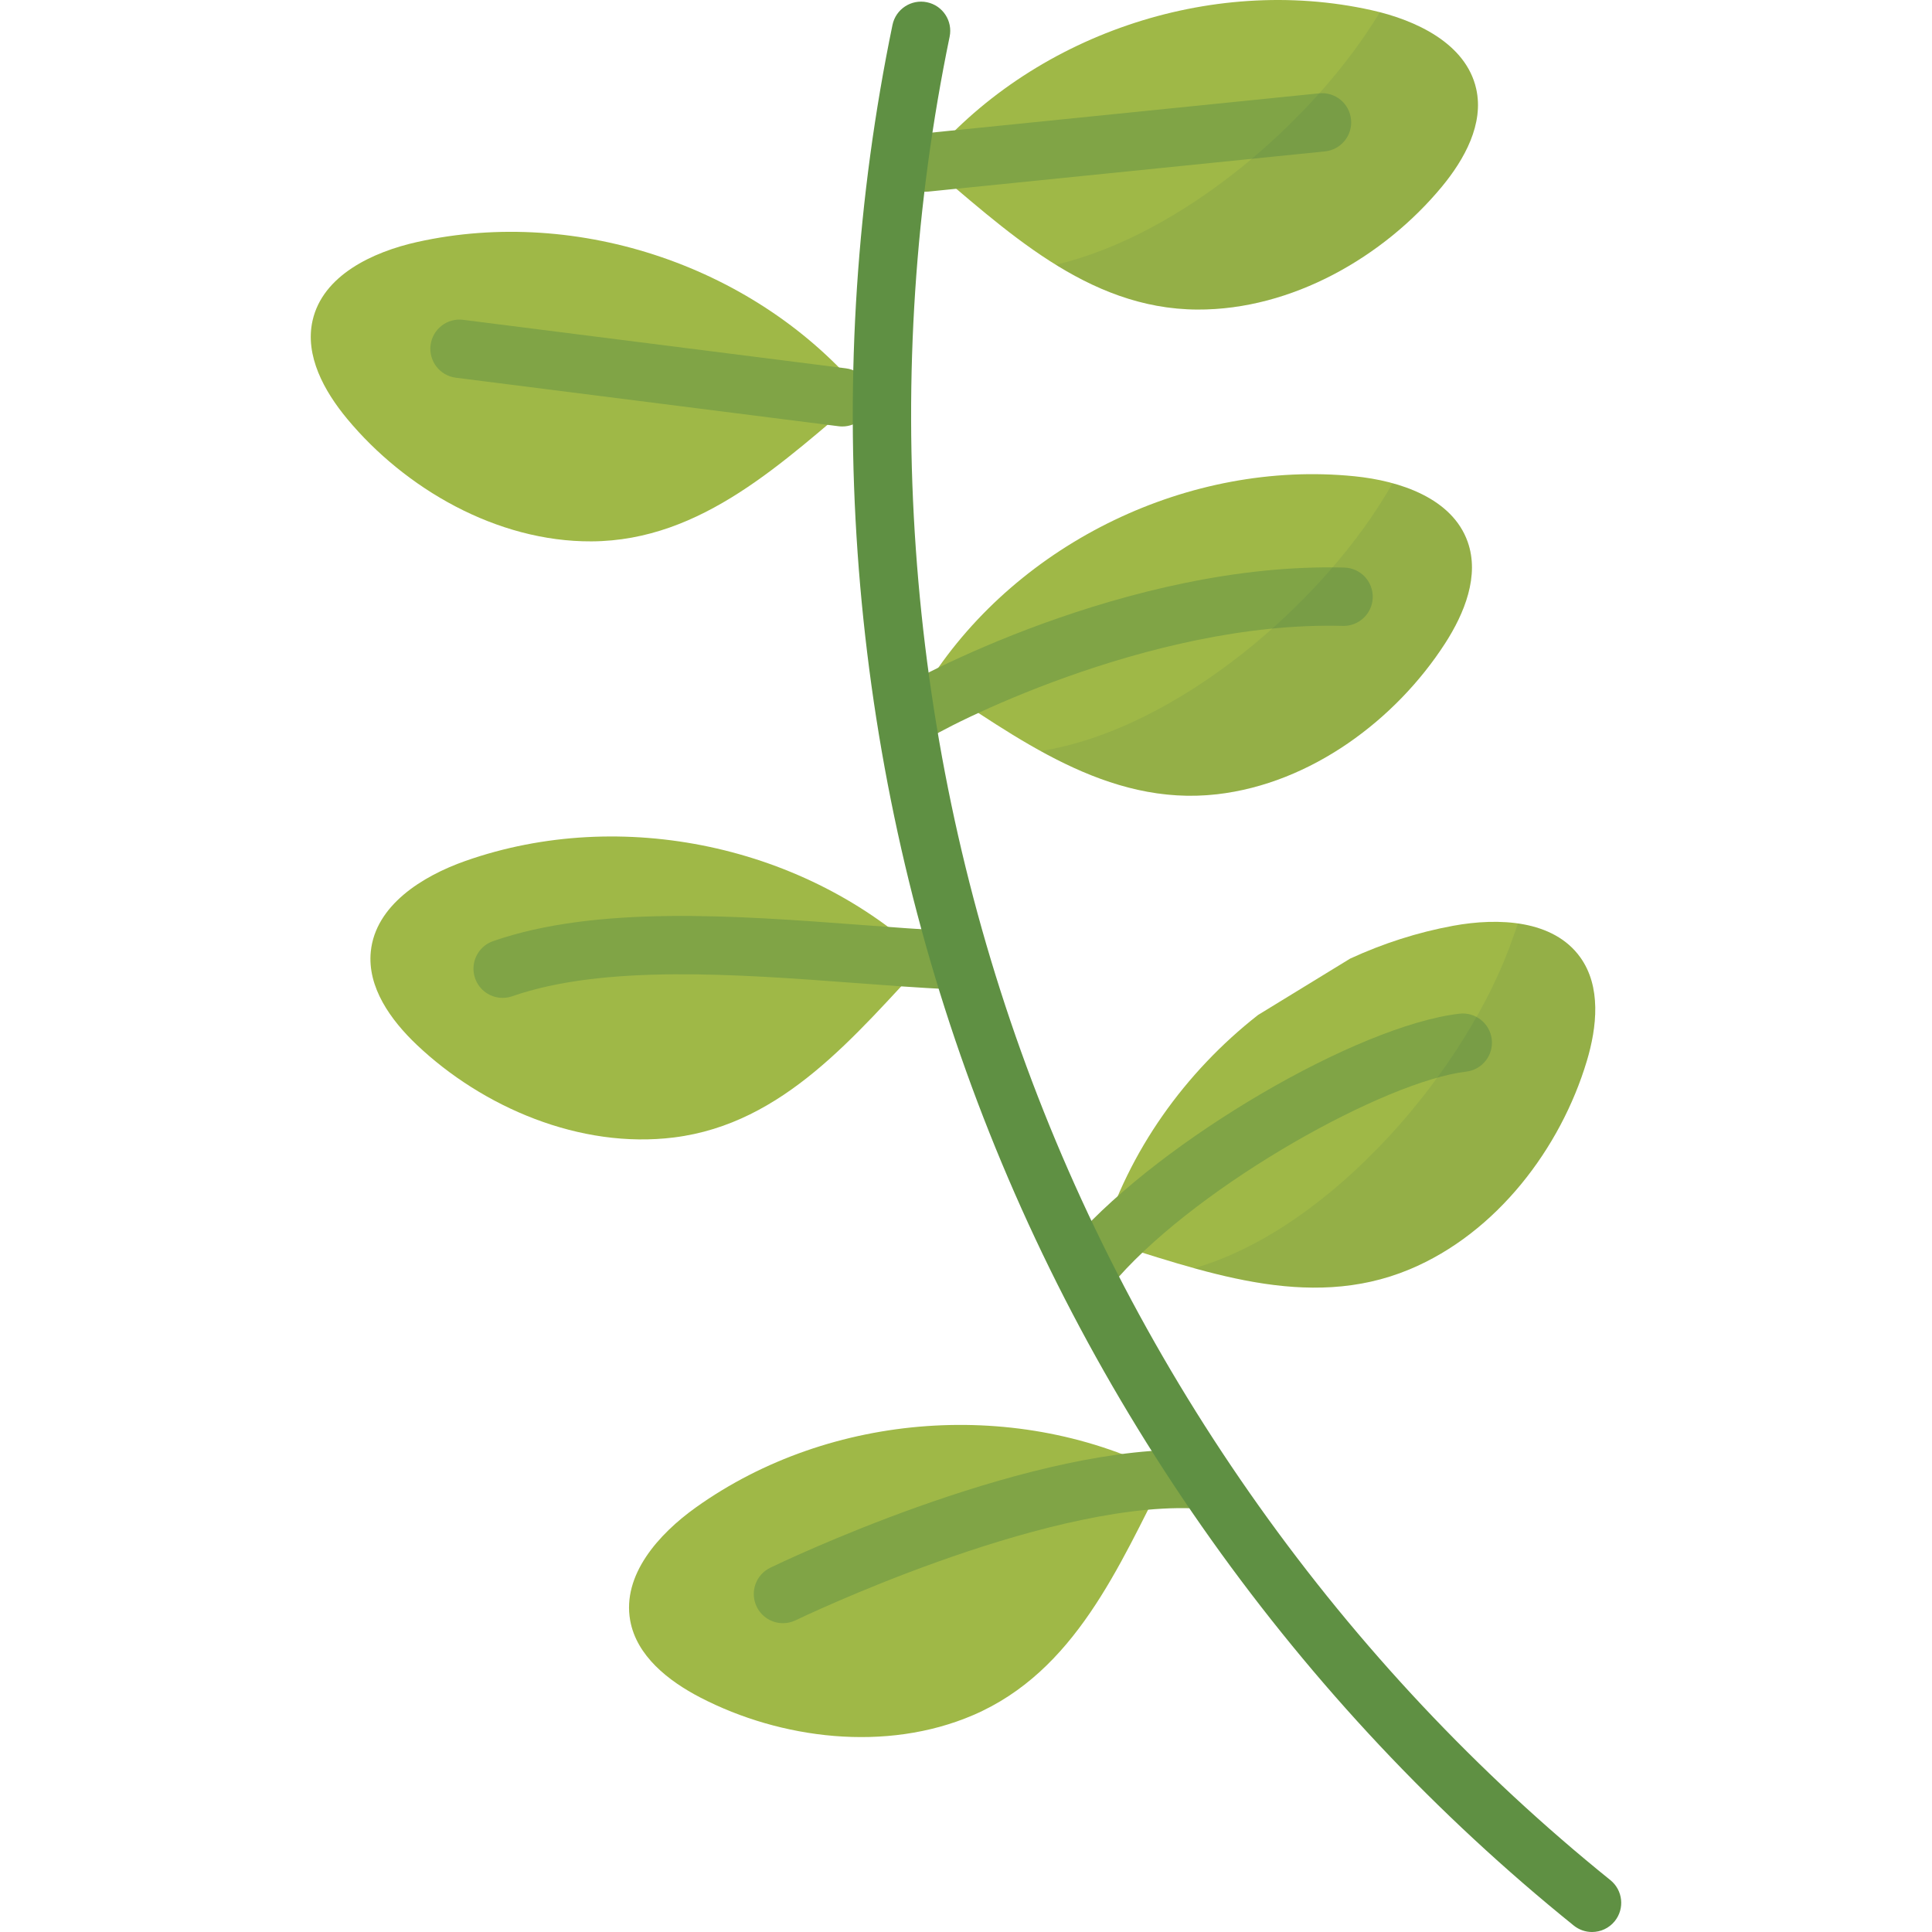
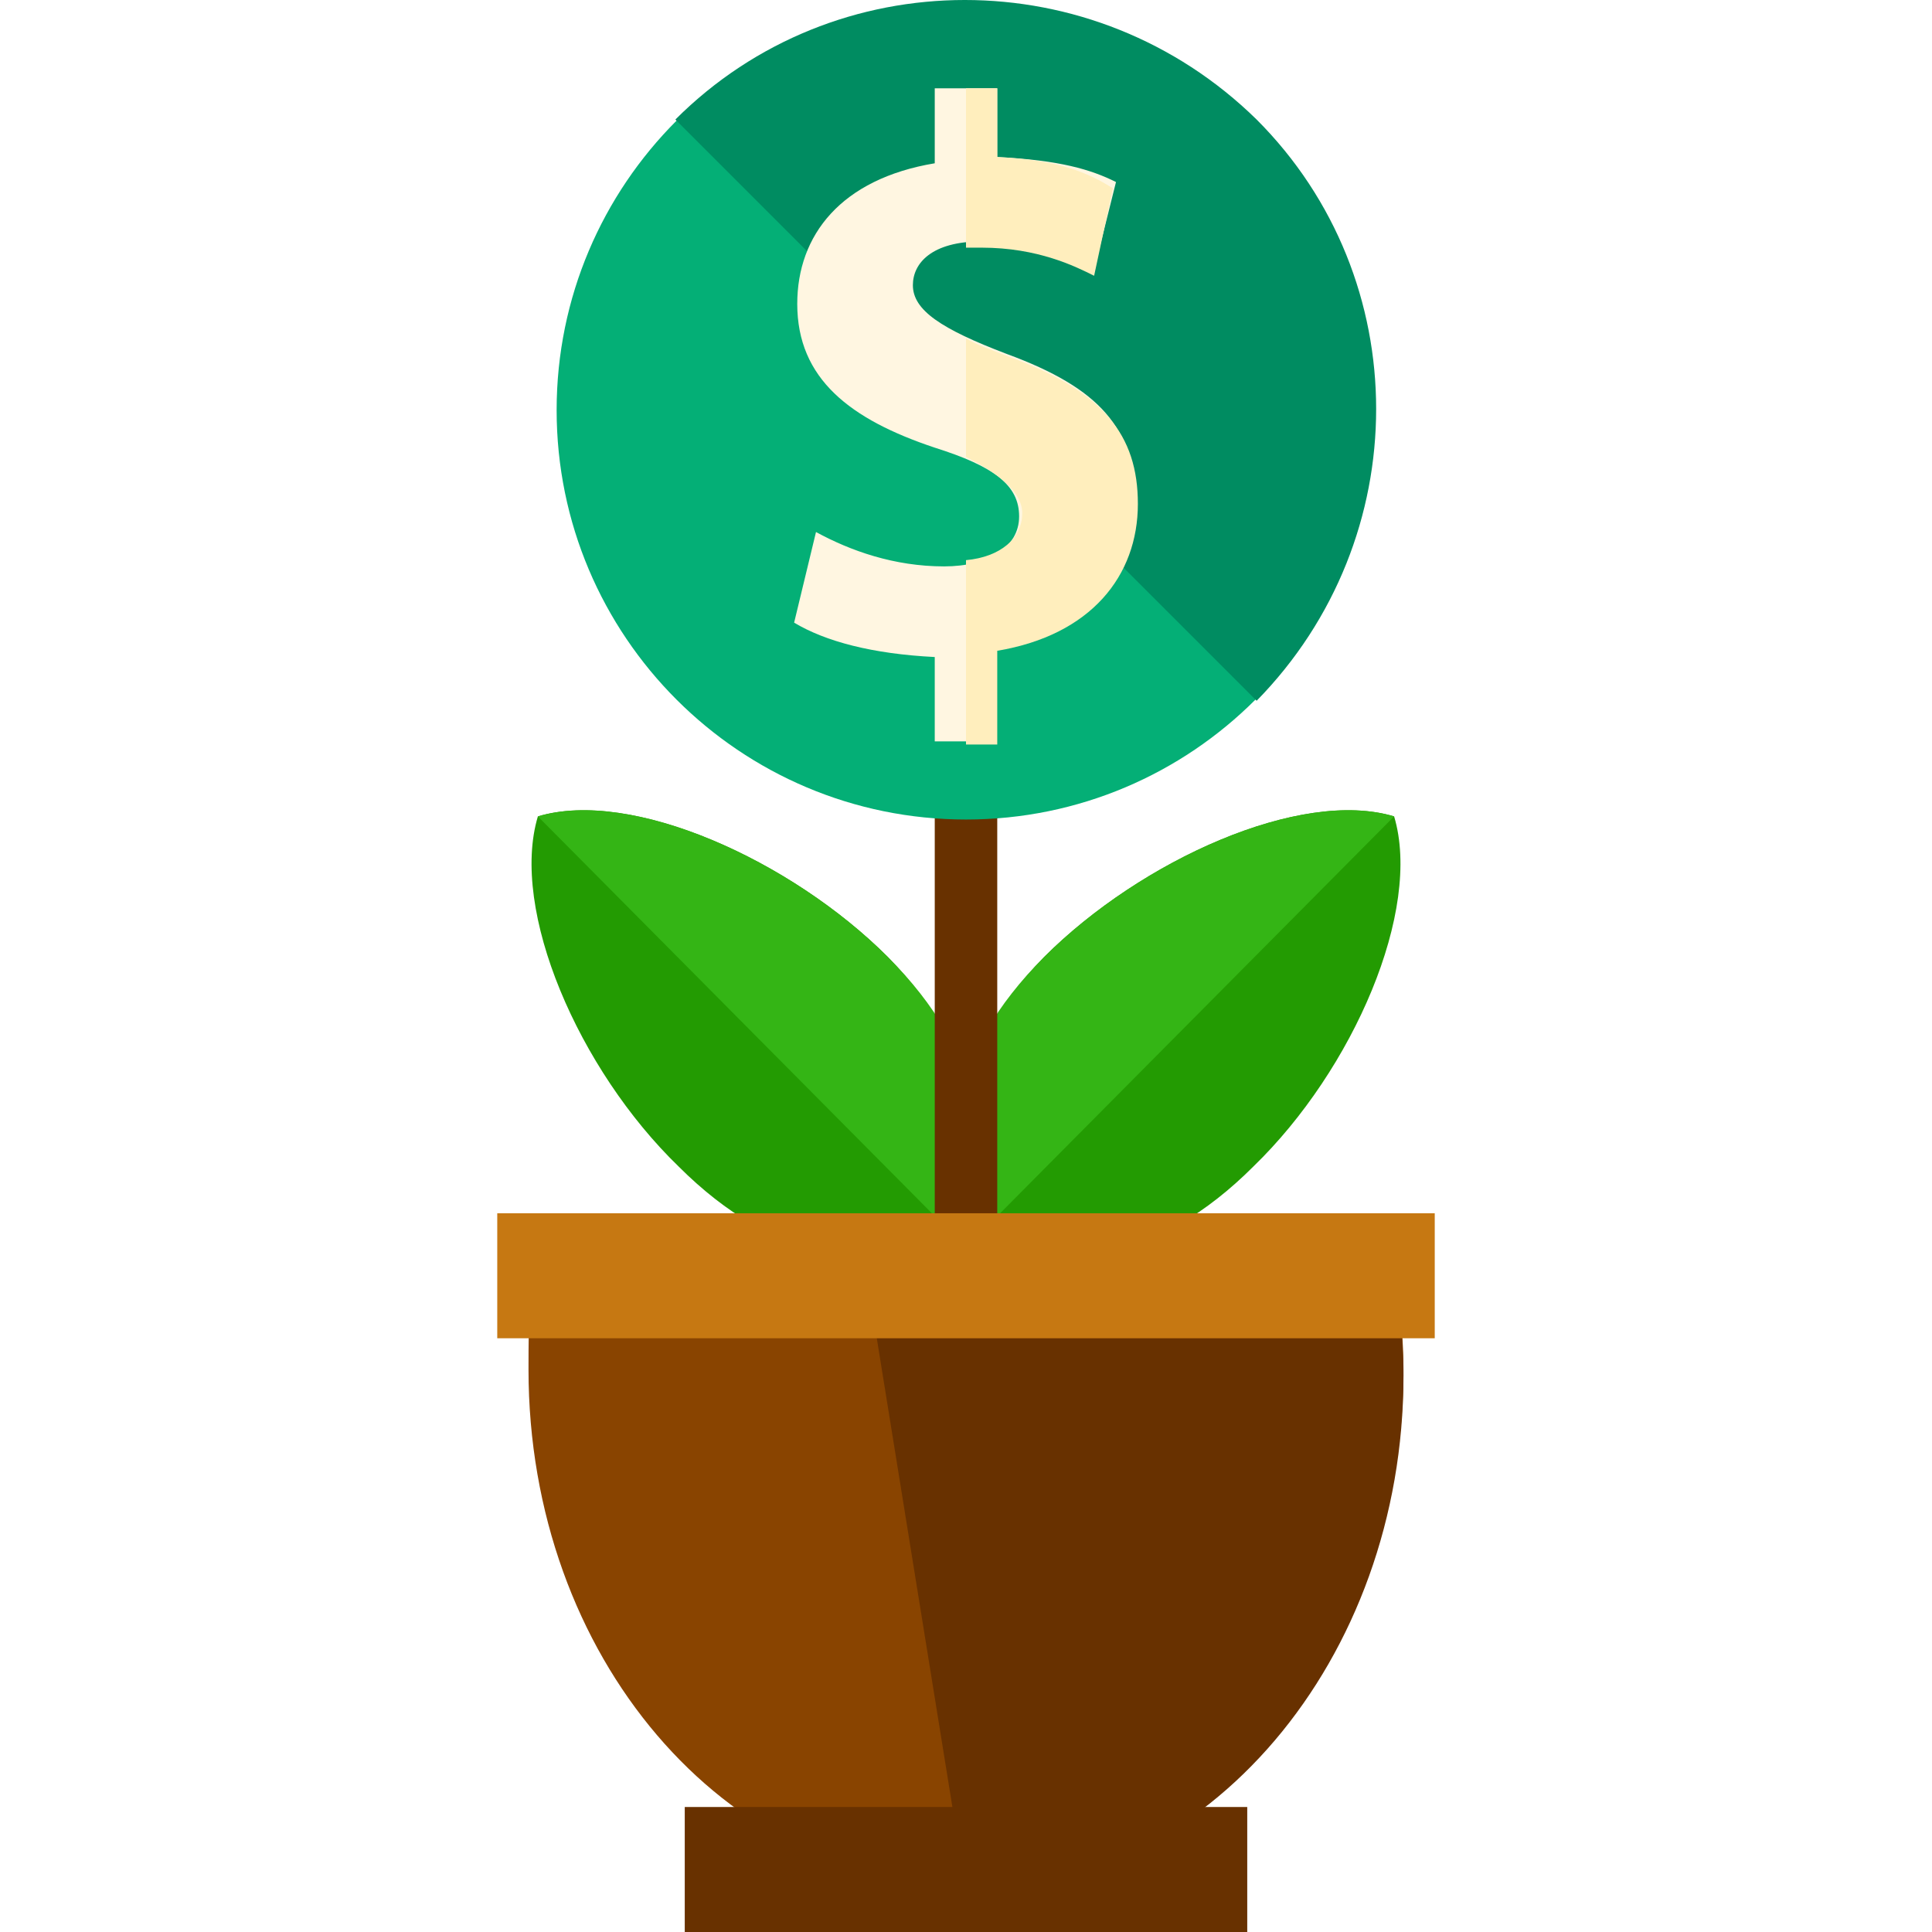
- <svg xmlns="http://www.w3.org/2000/svg" version="1.1" id="Layer_1" x="0px" y="0px" viewBox="0 0 512 512" style="enable-background:new 0 0 512 512;" xml:space="preserve">
+ <svg xmlns="http://www.w3.org/2000/svg" version="1.1" id="Layer_1" x="0px" y="0px" viewBox="0 0 494.6 494.6" style="enable-background:new 0 0 494.6 494.6;" xml:space="preserve">
+   <path style="fill:#239B02;" d="M267.3,245c24.8-24.8,65.6-43.2,89.6-36l0,0l0,0l0,0l0,0c7.2,24-10.4,64.8-36,89.6  c-24.8,24.8-49.6,27.2-74.4,20l0,0l0,0l0,0l0,0C240.1,295.4,242.5,270.6,267.3,245z" />
+   <path style="fill:#34B515;" d="M247.3,319.4L247.3,319.4L247.3,319.4L247.3,319.4L247.3,319.4c-7.2-24.8-4.8-49.6,20-74.4  s65.6-43.2,89.6-36l0,0l0,0l0,0l0,0" />
+   <path style="fill:#239B02;" d="M227.3,245c-24.8-24.8-65.6-43.2-89.6-36l0,0l0,0l0,0l0,0c-7.2,24,10.4,64.8,36,89.6  c24.8,24.8,49.6,27.2,74.4,20l0,0l0,0l0,0l0,0C254.5,295.4,252.1,270.6,227.3,245z" />
+   <path style="fill:#34B515;" d="M247.3,319.4L247.3,319.4L247.3,319.4L247.3,319.4L247.3,319.4c7.2-24.8,4.8-49.6-20-74.4  s-65.6-43.2-89.6-36l0,0l0,0l0,0l0,0" />
+   <rect x="239.3" y="198.6" style="fill:#683100;" width="16" height="144" />
+   <path style="fill:#894400;" d="M136.1,334.6c-0.8,0-0.8,10.4-0.8,16c0,73.6,50.4,132,112,132s112-58.4,112-132  c0-6.4-0.8-16.8-0.8-16.8H136.1V334.6z" />
+   <path style="fill:#683100;" d="M247.3,484.2c61.6,0,112-59.2,112-132c0-6.4-0.8-16.8-1.6-16.8H223.3" />
+   <rect x="127.3" y="310.6" style="fill:#C67812;" width="240" height="32" />
+   <rect x="175.3" y="462.6" style="fill:#683100;" width="144" height="32" />
+   <circle style="fill:#04AF76;" cx="247.3" cy="105" r="104.8" />
+   <path style="fill:#008C61;" d="M172.9,30.6c40.8-40.8,107.2-40.8,148.8,0c40.8,40.8,40.8,107.2,0,148.8" />
+   <path style="fill:#FFF6E1;" d="M239.3,190.6v-22.4c-16-0.8-28-4-36-8.8l5.6-23.2c8.8,4.8,20,8.8,32.8,8.8c11.2,0,19.2-4.8,19.2-12.8  s-6.4-12.8-21.6-17.6c-21.6-7.2-35.2-17.6-35.2-36.8c0-17.6,11.2-32,35.2-36V22.6h16v17.6c16,0.8,24,3.2,30.4,6.4L280.1,69  c-5.6-2.4-14.4-7.2-28.8-7.2c-12.8,0-17.6,5.6-17.6,11.2c0,6.4,7.2,11.2,24,17.6c24,8.8,32.8,19.2,32.8,37.6c0,17.6-12,33.6-36,37.6  v24h-15.2V190.6z" />
  <g>
-     <path style="fill:#9FB847;" d="M228.805,104.516c-27.994-33.677-75.438-49.893-118.188-40.396   c-11.947,2.654-25.091,8.895-27.783,20.833c-2.099,9.303,3.069,18.693,9.158,26.034c15.322,18.469,39.645,32.614,64.762,32.482   C186.138,143.315,207.657,122.22,228.805,104.516z" />
-     <path style="fill:#9FB847;" d="M245.23,43.081C273.224,9.404,320.668-6.812,363.418,2.685c11.946,2.654,25.091,8.895,27.783,20.833   c2.099,9.303-3.069,18.693-9.158,26.034c-15.322,18.469-39.646,32.614-64.762,32.482C287.897,81.88,266.378,60.786,245.23,43.081z" />
-     <path style="fill:#9FB847;" d="M245.531,254.174c-31.806-30.103-80.844-40.551-122.159-26.028   c-11.546,4.058-23.853,11.821-25.104,23.995c-0.975,9.488,5.274,18.196,12.195,24.758c17.412,16.512,43.249,27.659,68.171,24.535   C207.791,297.781,226.643,274.273,245.531,254.174z" />
-     <path style="fill:#9FB847;" d="M246.341,180.394c23.782-36.772,68.957-58.525,112.534-54.188   c12.177,1.212,25.972,5.843,30.068,17.375c3.193,8.988-0.82,18.926-5.991,26.94c-13.011,20.162-35.478,37.104-60.431,39.966   C293.326,213.834,269.447,195.453,246.341,180.394z" />
-     <path style="fill:#9FB847;" d="M309.059,390.565c-38.907-20.101-88.92-16.538-124.585,8.874   c-9.967,7.102-19.639,17.973-17.465,30.016c1.695,9.386,10.114,16.018,18.583,20.405c21.309,11.035,49.223,14.578,72.301,4.666   C284.893,442.928,296.486,415.112,309.059,390.565z" />
-     <path style="fill:#9FB847;" d="M357.812,254.035c8.683-4,17.839-6.956,27.267-8.69c12.036-2.213,26.573-1.59,33.707,8.354   c5.559,7.75,4.462,18.411,1.715,27.545c-6.91,22.981-23.795,45.489-46.976,55.159c-27.12,11.313-55.16,0.275-81.536-7.785   c7.112-23.569,22.035-44.453,41.393-59.629" />
-   </g>
-   <g>
-     <path style="fill:#80A446;" d="M245.221,50.814c0.26,0,0.524-0.013,0.789-0.04l105.118-10.652c4.248-0.431,7.343-4.223,6.913-8.472   c-0.43-4.247-4.202-7.349-8.471-6.913L244.451,35.389c-4.248,0.431-7.343,4.223-6.913,8.472   C237.941,47.844,241.301,50.814,245.221,50.814z" />
-     <path style="fill:#80A446;" d="M223.216,113.019c3.837,0,7.164-2.854,7.66-6.76c0.537-4.236-2.462-8.106-6.697-8.643   L122.751,84.758c-4.243-0.547-8.106,2.462-8.643,6.697c-0.537,4.236,2.462,8.106,6.697,8.643l101.427,12.858   C222.563,113,222.892,113.019,223.216,113.019z" />
-     <path style="fill:#80A446;" d="M240.484,197.838c1.606,0,3.227-0.495,4.613-1.523c4.244-3.141,59.085-31.828,110.757-30.444   c0.07,0.002,0.141,0.003,0.212,0.003c4.173,0,7.612-3.326,7.724-7.523c0.115-4.269-3.251-7.822-7.52-7.937   c-57.15-1.549-115.624,29.912-120.45,33.529c-3.409,2.555-4.087,7.374-1.542,10.79   C235.794,196.767,238.124,197.838,240.484,197.838z" />
-     <path style="fill:#80A446;" d="M251.487,262.153c4.283,0.21,7.887-3.089,8.091-7.354c0.203-4.266-3.088-7.887-7.354-8.091   c-7.624-0.365-15.767-0.973-24.387-1.618c-32.684-2.448-69.733-5.22-97.17,4.321c-4.033,1.403-6.164,5.81-4.763,9.843   c1.11,3.193,4.102,5.193,7.303,5.193c0.842,0,1.699-0.139,2.54-0.431c24.405-8.49,59.751-5.844,90.935-3.507   C235.409,261.162,243.652,261.78,251.487,262.153z" />
-     <path style="fill:#80A446;" d="M395.33,275.413c-0.498-4.242-4.362-7.276-8.581-6.775c-27.086,3.186-78.571,33.307-102.017,59.683   c-2.837,3.192-2.549,8.078,0.642,10.915c1.473,1.31,3.306,1.953,5.133,1.953c2.132,0,4.254-0.877,5.781-2.596   c22.367-25.163,70.94-52.09,92.266-54.6C392.796,283.496,395.829,279.654,395.33,275.413z" />
-     <path style="fill:#80A446;" d="M316.414,384.258c-1.018-0.033-2.043-0.051-3.082-0.051c-44.14,0-106.516,29.956-109.208,31.261   c-3.844,1.862-5.45,6.485-3.588,10.328c1.335,2.759,4.092,4.364,6.964,4.364c1.13,0,2.278-0.249,3.364-0.775   c0.64-0.311,64.542-31.069,105.037-29.672c4.219,0.157,7.842-3.201,7.985-7.47C324.025,387.976,320.681,384.401,316.414,384.258z" />
-   </g>
-   <path style="fill:#5F9043;" d="M421.905,512c-1.704,0-3.418-0.56-4.848-1.713c-36.341-29.308-68.652-63.695-96.037-102.205  c-27.385-38.51-49.257-80.321-65.009-124.269c-15.752-43.947-25.42-90.132-28.735-137.27c-3.314-47.139-0.204-94.221,9.244-139.942  c0.864-4.182,4.957-6.871,9.135-6.007c4.182,0.864,6.871,4.954,6.007,9.135c-9.161,44.336-12.176,90.001-8.961,135.728  c3.215,45.727,12.592,90.522,27.867,133.138c15.274,42.616,36.489,83.167,63.055,120.524c26.566,37.358,57.903,70.71,93.141,99.131  c3.324,2.681,3.845,7.548,1.165,10.871C426.402,511.016,424.164,512,421.905,512z" />
-   <g>
-     <path style="opacity:0.1;fill:#2E5D4B;enable-background:new    ;" d="M391.202,23.519c-2.523-11.189-14.228-17.374-25.523-20.291   c-17.438,28.909-52.606,59.126-85.888,66.928c11.251,6.962,23.474,11.805,37.491,11.88c25.117,0.132,49.441-14.013,64.762-32.483   C388.133,42.212,393.3,32.822,391.202,23.519z" />
-     <path style="opacity:0.1;fill:#2E5D4B;enable-background:new    ;" d="M388.942,143.581c-2.971-8.364-11.05-13.086-19.908-15.518   c-17.678,31.411-57.264,65.319-93.269,70.965c14.37,7.919,29.649,13.422,46.754,11.46c24.954-2.861,47.419-19.804,60.431-39.966   C388.122,162.507,392.135,152.568,388.942,143.581z" />
-     <path style="opacity:0.1;fill:#2E5D4B;enable-background:new    ;" d="M402.27,244.733c-0.435,1.182-0.841,2.367-1.233,3.512   c-11.963,34.906-48.088,77.362-84.568,87.845c18.885,5.235,38.193,8.183,57.056,0.313c23.181-9.669,40.067-32.178,46.977-55.159   c2.746-9.133,3.844-19.795-1.715-27.545C414.927,248.319,408.895,245.683,402.27,244.733z" />
+     <path style="fill:#FFEEBD;" d="M247.3,22.6v40.8c0,0,2.4,0,4,0c14.4,0,24,4.8,28.8,7.2l4.8-22.4c-6.4-4-13.6-7.2-29.6-8V22.6H247.3   z" />
+     <path style="fill:#FFEEBD;" d="M258.5,91.4c-4-1.6-8.8-3.2-11.2-4.8V117c8,4,14.4,8.8,14.4,14.4c0,6.4-5.6,11.2-14.4,12v47.2h8v-24   c24-4,36-19.2,36-37.6C291.3,111.4,282.5,100.2,258.5,91.4z" />
  </g>
  <g>
</g>
  <g>
</g>
  <g>
</g>
  <g>
</g>
  <g>
</g>
  <g>
</g>
  <g>
</g>
  <g>
</g>
  <g>
</g>
  <g>
</g>
  <g>
</g>
  <g>
</g>
  <g>
</g>
  <g>
</g>
  <g>
</g>
</svg>
